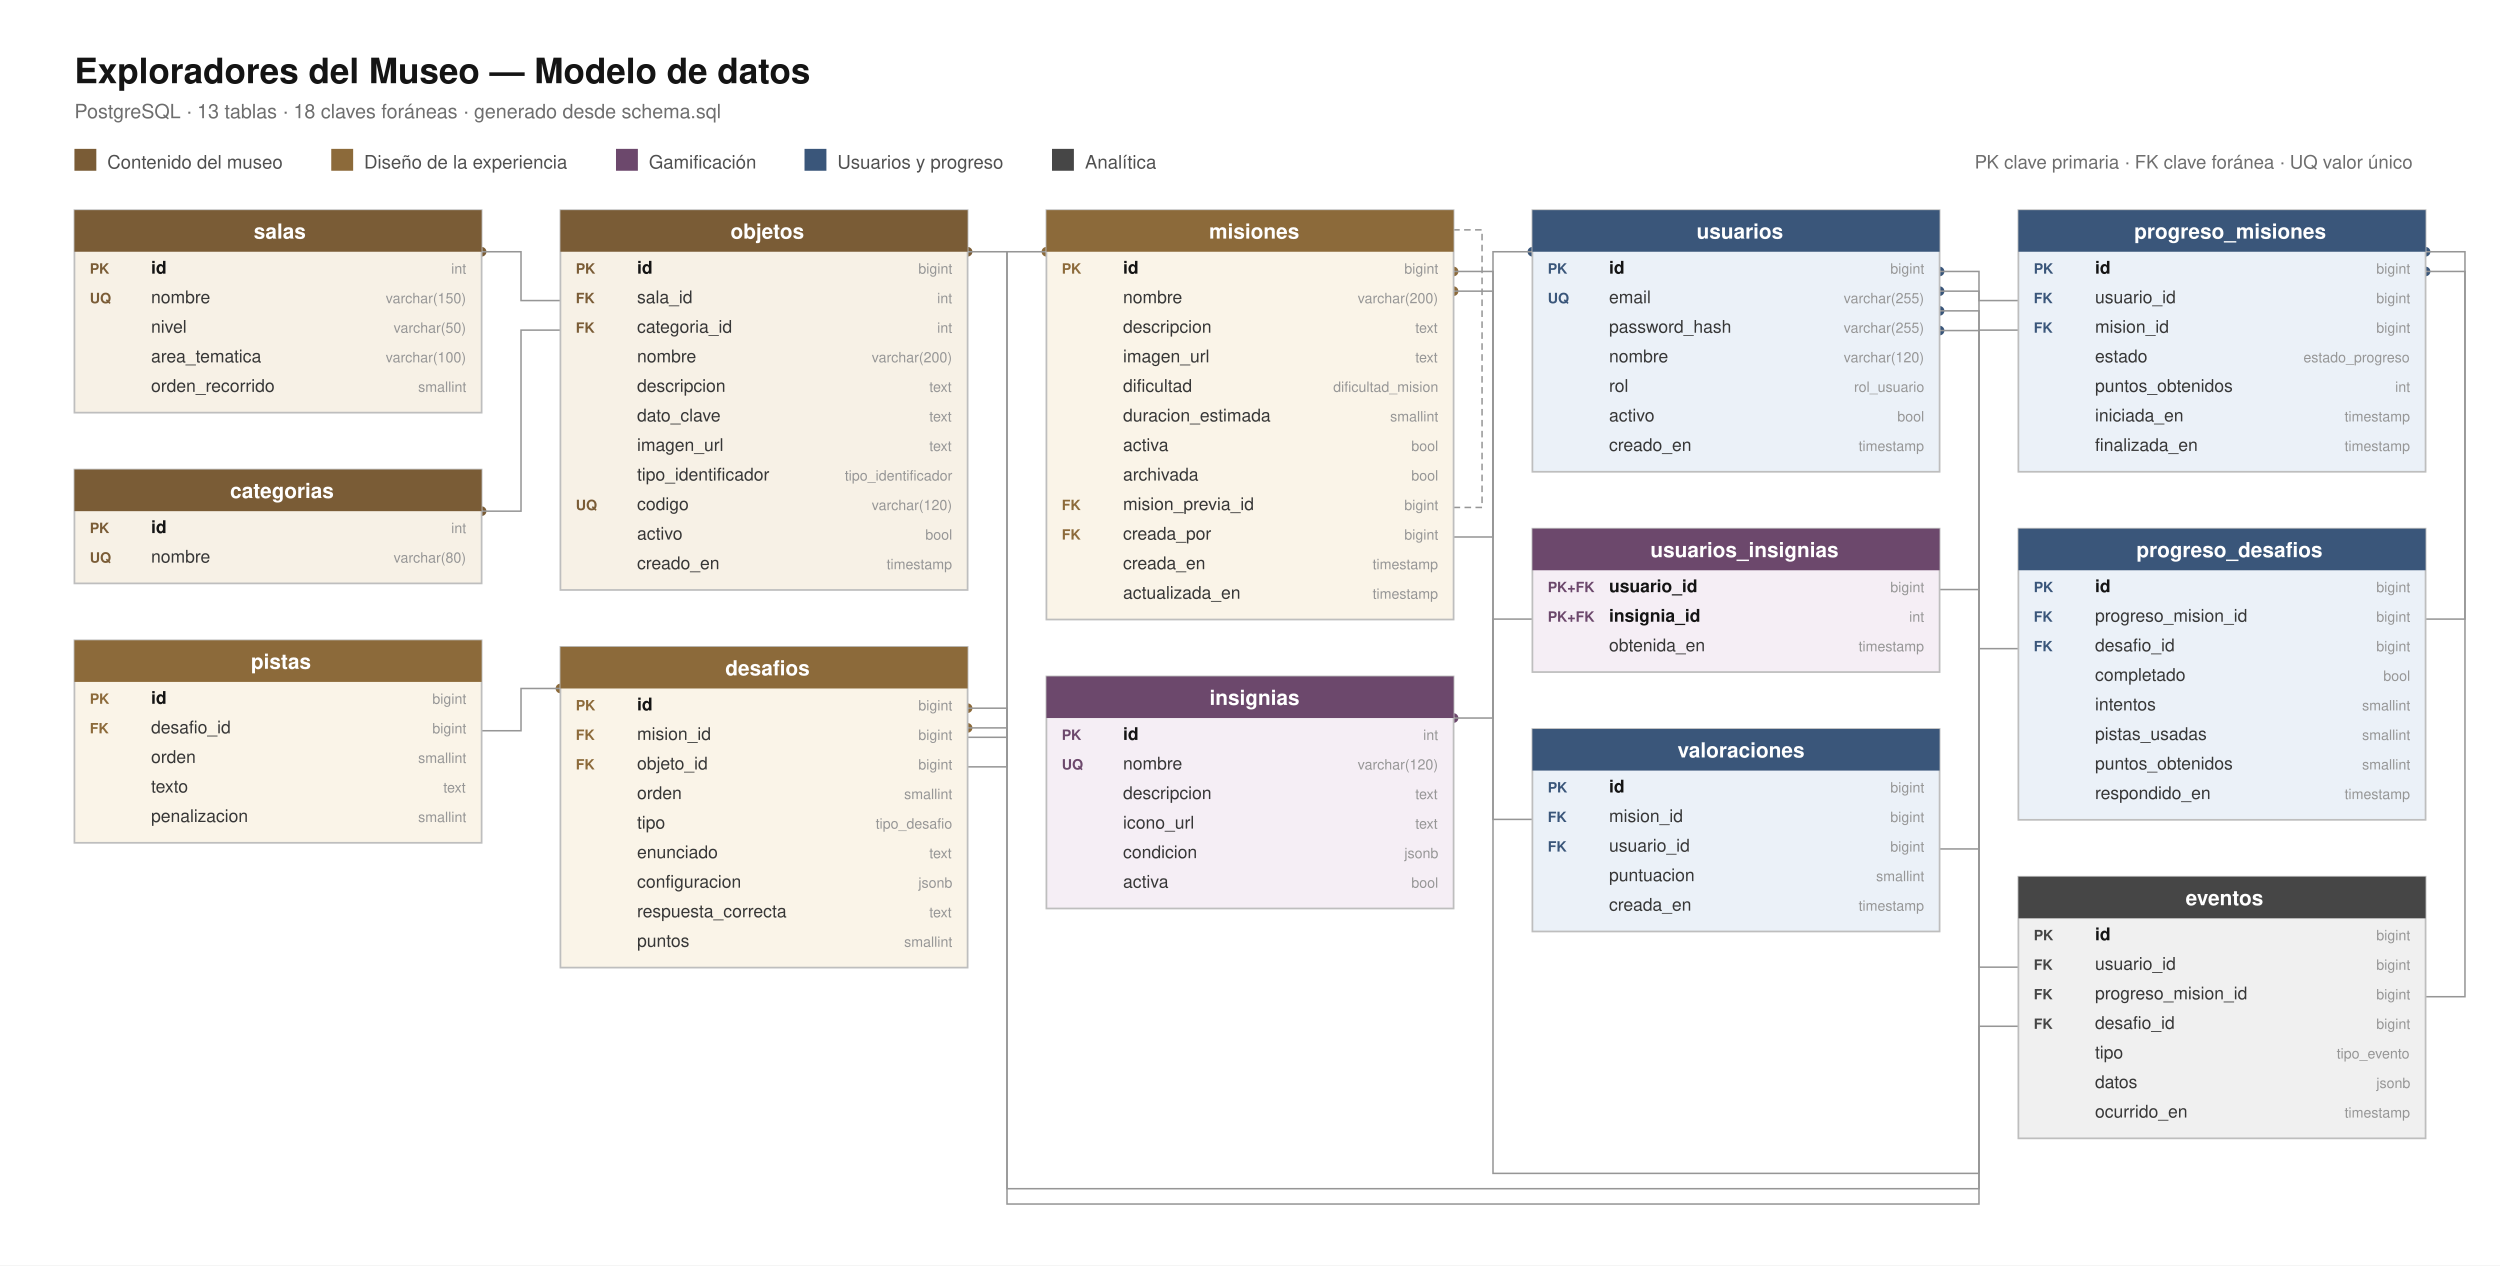
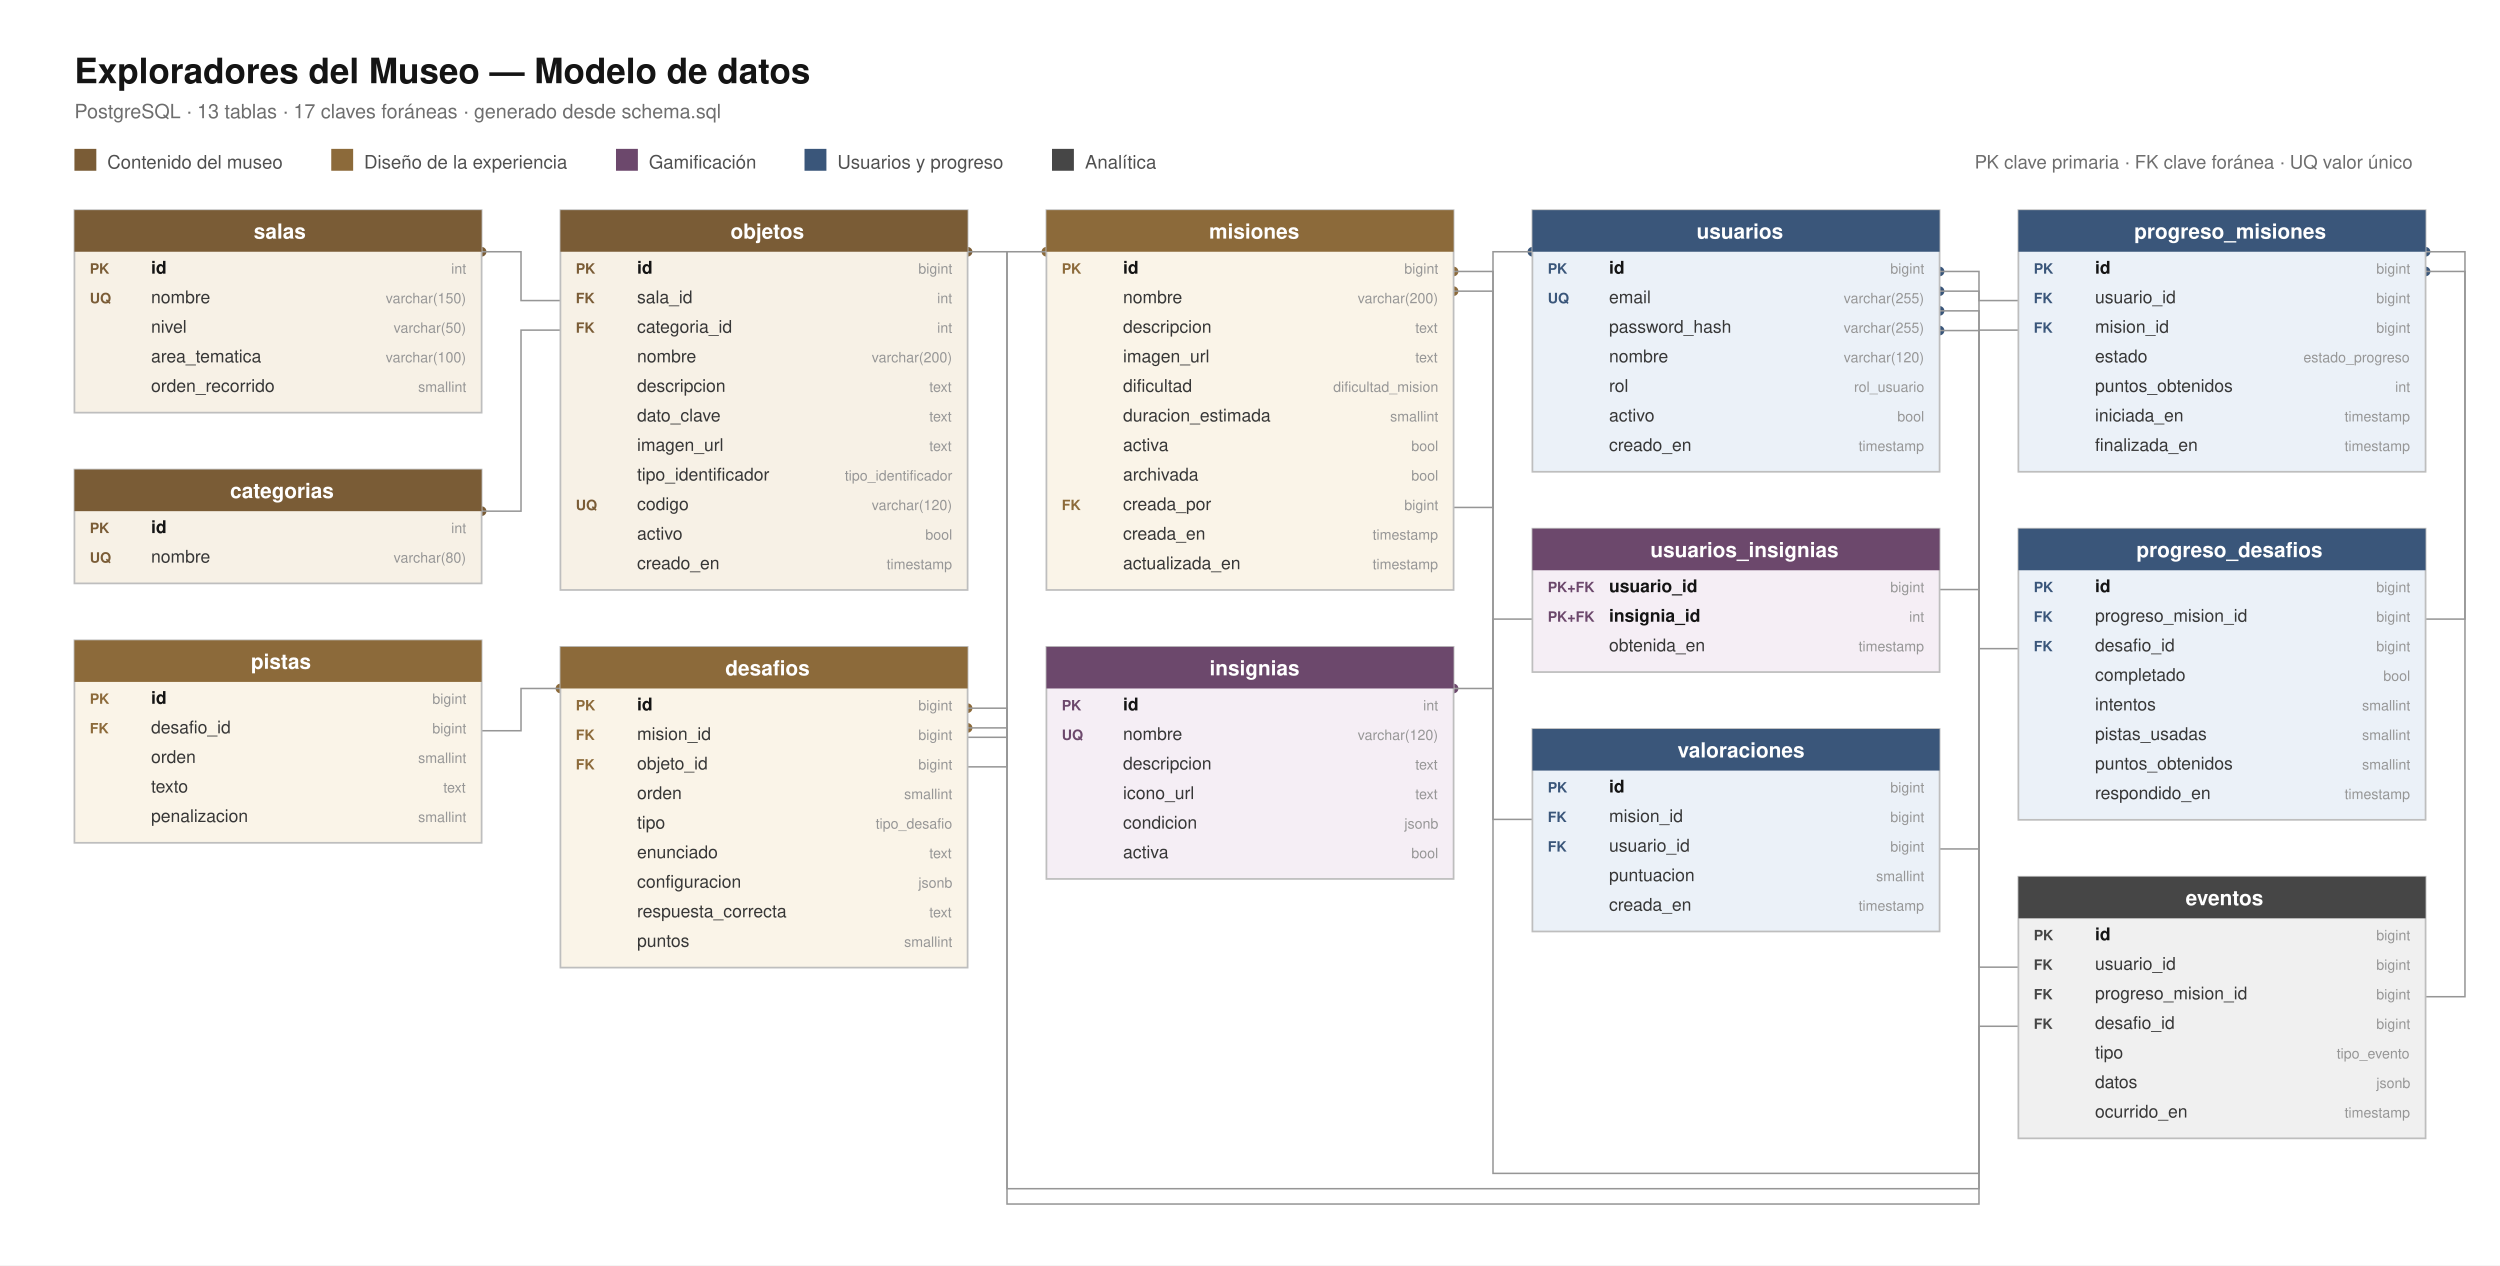
<svg xmlns="http://www.w3.org/2000/svg" width="1142" height="578" viewBox="0 0 1142 578">
  <rect width="1142" height="578" fill="#ffffff" />
  <text x="34.0" y="38.0" font-family="Helvetica, Arial, sans-serif" font-size="16" fill="rgb(20,20,20)" font-weight="bold">Exploradores del Museo — Modelo de datos</text>
-   <text x="34.0" y="54.0" font-family="Helvetica, Arial, sans-serif" font-size="9" fill="rgb(110,110,110)">PostgreSQL · 13 tablas · 18 claves foráneas · generado desde schema.sql</text>
+   <text x="34.0" y="54.0" font-family="Helvetica, Arial, sans-serif" font-size="9" fill="rgb(110,110,110)">PostgreSQL · 13 tablas · 17 claves foráneas · generado desde schema.sql</text>
  <rect x="34" y="68" width="10" height="10" fill="rgb(122,92,54)" />
  <text x="49.0" y="77.0" font-family="Helvetica, Arial, sans-serif" font-size="8.5" fill="rgb(80,80,80)">Contenido del museo</text>
  <rect x="151.317" y="68" width="10" height="10" fill="rgb(140,106,58)" />
  <text x="166.3" y="77.0" font-family="Helvetica, Arial, sans-serif" font-size="8.5" fill="rgb(80,80,80)">Diseño de la experiencia</text>
  <rect x="281.383" y="68" width="10" height="10" fill="rgb(108,72,108)" />
  <text x="296.4" y="77.0" font-family="Helvetica, Arial, sans-serif" font-size="8.5" fill="rgb(80,80,80)">Gamificación</text>
  <rect x="367.505" y="68" width="10" height="10" fill="rgb(58,86,122)" />
  <text x="382.5" y="77.0" font-family="Helvetica, Arial, sans-serif" font-size="8.5" fill="rgb(80,80,80)">Usuarios y progreso</text>
  <rect x="480.554" y="68" width="10" height="10" fill="rgb(70,70,70)" />
  <text x="495.6" y="77.0" font-family="Helvetica, Arial, sans-serif" font-size="8.5" fill="rgb(80,80,80)">Analítica</text>
  <text x="902.0" y="77.0" font-family="Helvetica, Arial, sans-serif" font-size="8.5" fill="rgb(110,110,110)">PK clave primaria · FK clave foránea · UQ valor único</text>
  <circle cx="220.0" cy="115.0" r="2.2" fill="rgb(122,92,54)" />
  <path d="M256.0 137.3 L238.0 137.3 L238.0 115.0 L220.0 115.0" fill="none" stroke="rgb(150,150,150)" stroke-width="0.7" />
  <circle cx="220.0" cy="233.5" r="2.2" fill="rgb(122,92,54)" />
  <path d="M256.0 150.8 L238.0 150.8 L238.0 233.5 L220.0 233.5" fill="none" stroke="rgb(150,150,150)" stroke-width="0.7" />
-   <path d="M664.0 231.8 L677.0 231.8 L677.0 105.0 L652.0 105.0" fill="none" stroke="rgb(150,150,150)" stroke-width="0.7" stroke-dasharray="3 2" />
-   <circle cx="652.0" cy="105.0" r="2.2" fill="rgb(140,106,58)" />
  <circle cx="700.0" cy="115.0" r="2.2" fill="rgb(58,86,122)" />
-   <path d="M664.0 245.3 L682.0 245.3 L682.0 115.0 L700.0 115.0" fill="none" stroke="rgb(150,150,150)" stroke-width="0.7" />
+   <path d="M664.0 231.8 L682.0 231.8 L682.0 115.0 L700.0 115.0" fill="none" stroke="rgb(150,150,150)" stroke-width="0.7" />
  <circle cx="478.0" cy="115.0" r="2.2" fill="rgb(140,106,58)" />
  <path d="M442.0 336.8 L460.0 336.8 L460.0 115.0 L478.0 115.0" fill="none" stroke="rgb(150,150,150)" stroke-width="0.7" />
  <circle cx="442.0" cy="115.0" r="2.2" fill="rgb(122,92,54)" />
  <path d="M442.0 350.3 L460.0 350.3 L460.0 115.0 L442.0 115.0" fill="none" stroke="rgb(150,150,150)" stroke-width="0.7" />
  <circle cx="256.0" cy="314.5" r="2.2" fill="rgb(140,106,58)" />
  <path d="M220.0 333.8 L238.0 333.8 L238.0 314.5 L256.0 314.5" fill="none" stroke="rgb(150,150,150)" stroke-width="0.7" />
  <circle cx="886.0" cy="124.0" r="2.2" fill="rgb(58,86,122)" />
  <path d="M922.0 137.3 L904.0 137.3 L904.0 124.0 L886.0 124.0" fill="none" stroke="rgb(150,150,150)" stroke-width="0.7" />
  <circle cx="664.0" cy="124.0" r="2.2" fill="rgb(140,106,58)" />
  <path d="M922.0 150.8 L904.0 150.8 L904.0 536.0 L682.0 536.0 L682.0 124.0 L664.0 124.0" fill="none" stroke="rgb(150,150,150)" stroke-width="0.7" />
  <circle cx="1108.0" cy="115.0" r="2.2" fill="rgb(58,86,122)" />
  <path d="M1108.0 282.8 L1126.0 282.8 L1126.0 115.0 L1108.0 115.0" fill="none" stroke="rgb(150,150,150)" stroke-width="0.7" />
  <circle cx="442.0" cy="323.5" r="2.2" fill="rgb(140,106,58)" />
  <path d="M922.0 296.3 L904.0 296.3 L904.0 543.0 L460.0 543.0 L460.0 323.5 L442.0 323.5" fill="none" stroke="rgb(150,150,150)" stroke-width="0.7" />
  <circle cx="886.0" cy="133.0" r="2.2" fill="rgb(58,86,122)" />
  <path d="M886.0 269.3 L904.0 269.3 L904.0 133.0 L886.0 133.0" fill="none" stroke="rgb(150,150,150)" stroke-width="0.7" />
-   <circle cx="664.0" cy="328.0" r="2.2" fill="rgb(108,72,108)" />
-   <path d="M700.0 282.8 L682.0 282.8 L682.0 328.0 L664.0 328.0" fill="none" stroke="rgb(150,150,150)" stroke-width="0.7" />
+   <circle cx="664.0" cy="314.5" r="2.2" fill="rgb(108,72,108)" />
+   <path d="M700.0 282.8 L682.0 282.8 L682.0 314.5 L664.0 314.5" fill="none" stroke="rgb(150,150,150)" stroke-width="0.7" />
  <circle cx="886.0" cy="142.0" r="2.2" fill="rgb(58,86,122)" />
  <path d="M922.0 441.8 L904.0 441.8 L904.0 142.0 L886.0 142.0" fill="none" stroke="rgb(150,150,150)" stroke-width="0.7" />
  <circle cx="1108.0" cy="124.0" r="2.2" fill="rgb(58,86,122)" />
  <path d="M1108.0 455.3 L1126.0 455.3 L1126.0 124.0 L1108.0 124.0" fill="none" stroke="rgb(150,150,150)" stroke-width="0.7" />
  <circle cx="442.0" cy="332.5" r="2.2" fill="rgb(140,106,58)" />
  <path d="M922.0 468.8 L904.0 468.8 L904.0 550.0 L460.0 550.0 L460.0 332.5 L442.0 332.5" fill="none" stroke="rgb(150,150,150)" stroke-width="0.7" />
  <circle cx="664.0" cy="133.0" r="2.2" fill="rgb(140,106,58)" />
  <path d="M700.0 374.3 L682.0 374.3 L682.0 133.0 L664.0 133.0" fill="none" stroke="rgb(150,150,150)" stroke-width="0.7" />
  <circle cx="886.0" cy="151.0" r="2.2" fill="rgb(58,86,122)" />
  <path d="M886.0 387.8 L904.0 387.8 L904.0 151.0 L886.0 151.0" fill="none" stroke="rgb(150,150,150)" stroke-width="0.7" />
  <rect x="34" y="96" width="186" height="92.5" fill="rgb(247,241,230)" stroke="rgb(190,190,190)" stroke-width="0.8" />
  <rect x="34" y="96" width="186" height="19" fill="rgb(122,92,54)" />
  <text x="115.9" y="109.0" font-family="Helvetica, Arial, sans-serif" font-size="9.5" fill="rgb(255,255,255)" font-weight="bold">salas</text>
  <text x="41.0" y="125.0" font-family="Helvetica, Arial, sans-serif" font-size="6.5" fill="rgb(122,92,54)" font-weight="bold">PK</text>
  <text x="69.0" y="125.0" font-family="Helvetica, Arial, sans-serif" font-size="8" fill="rgb(20,20,20)" font-weight="bold">id</text>
  <text x="206.1" y="125.0" font-family="Helvetica, Arial, sans-serif" font-size="6.5" fill="rgb(150,150,150)">int</text>
  <text x="41.0" y="138.5" font-family="Helvetica, Arial, sans-serif" font-size="6.5" fill="rgb(122,92,54)" font-weight="bold">UQ</text>
  <text x="69.0" y="138.5" font-family="Helvetica, Arial, sans-serif" font-size="8" fill="rgb(55,55,55)">nombre</text>
  <text x="176.2" y="138.5" font-family="Helvetica, Arial, sans-serif" font-size="6.5" fill="rgb(150,150,150)">varchar(150)</text>
  <text x="69.0" y="152.0" font-family="Helvetica, Arial, sans-serif" font-size="8" fill="rgb(55,55,55)">nivel</text>
  <text x="179.8" y="152.0" font-family="Helvetica, Arial, sans-serif" font-size="6.5" fill="rgb(150,150,150)">varchar(50)</text>
  <text x="69.0" y="165.5" font-family="Helvetica, Arial, sans-serif" font-size="8" fill="rgb(55,55,55)">area_tematica</text>
  <text x="176.2" y="165.5" font-family="Helvetica, Arial, sans-serif" font-size="6.5" fill="rgb(150,150,150)">varchar(100)</text>
  <text x="69.0" y="179.0" font-family="Helvetica, Arial, sans-serif" font-size="8" fill="rgb(55,55,55)">orden_recorrido</text>
  <text x="191.0" y="179.0" font-family="Helvetica, Arial, sans-serif" font-size="6.5" fill="rgb(150,150,150)">smallint</text>
  <rect x="34" y="214.5" width="186" height="52" fill="rgb(247,241,230)" stroke="rgb(190,190,190)" stroke-width="0.8" />
  <rect x="34" y="214.5" width="186" height="19" fill="rgb(122,92,54)" />
  <text x="105.1" y="227.5" font-family="Helvetica, Arial, sans-serif" font-size="9.5" fill="rgb(255,255,255)" font-weight="bold">categorias</text>
  <text x="41.0" y="243.5" font-family="Helvetica, Arial, sans-serif" font-size="6.5" fill="rgb(122,92,54)" font-weight="bold">PK</text>
  <text x="69.0" y="243.5" font-family="Helvetica, Arial, sans-serif" font-size="8" fill="rgb(20,20,20)" font-weight="bold">id</text>
  <text x="206.1" y="243.5" font-family="Helvetica, Arial, sans-serif" font-size="6.5" fill="rgb(150,150,150)">int</text>
  <text x="41.0" y="257.0" font-family="Helvetica, Arial, sans-serif" font-size="6.5" fill="rgb(122,92,54)" font-weight="bold">UQ</text>
  <text x="69.0" y="257.0" font-family="Helvetica, Arial, sans-serif" font-size="8" fill="rgb(55,55,55)">nombre</text>
  <text x="179.8" y="257.0" font-family="Helvetica, Arial, sans-serif" font-size="6.5" fill="rgb(150,150,150)">varchar(80)</text>
  <rect x="34" y="292.5" width="186" height="92.5" fill="rgb(250,244,232)" stroke="rgb(190,190,190)" stroke-width="0.8" />
  <rect x="34" y="292.5" width="186" height="19" fill="rgb(140,106,58)" />
  <text x="114.6" y="305.5" font-family="Helvetica, Arial, sans-serif" font-size="9.5" fill="rgb(255,255,255)" font-weight="bold">pistas</text>
  <text x="41.0" y="321.5" font-family="Helvetica, Arial, sans-serif" font-size="6.5" fill="rgb(140,106,58)" font-weight="bold">PK</text>
  <text x="69.0" y="321.5" font-family="Helvetica, Arial, sans-serif" font-size="8" fill="rgb(20,20,20)" font-weight="bold">id</text>
  <text x="197.5" y="321.5" font-family="Helvetica, Arial, sans-serif" font-size="6.5" fill="rgb(150,150,150)">bigint</text>
  <text x="41.0" y="335.0" font-family="Helvetica, Arial, sans-serif" font-size="6.5" fill="rgb(140,106,58)" font-weight="bold">FK</text>
  <text x="69.0" y="335.0" font-family="Helvetica, Arial, sans-serif" font-size="8" fill="rgb(55,55,55)">desafio_id</text>
  <text x="197.5" y="335.0" font-family="Helvetica, Arial, sans-serif" font-size="6.5" fill="rgb(150,150,150)">bigint</text>
  <text x="69.0" y="348.5" font-family="Helvetica, Arial, sans-serif" font-size="8" fill="rgb(55,55,55)">orden</text>
  <text x="191.0" y="348.5" font-family="Helvetica, Arial, sans-serif" font-size="6.5" fill="rgb(150,150,150)">smallint</text>
  <text x="69.0" y="362.0" font-family="Helvetica, Arial, sans-serif" font-size="8" fill="rgb(55,55,55)">texto</text>
  <text x="202.5" y="362.0" font-family="Helvetica, Arial, sans-serif" font-size="6.5" fill="rgb(150,150,150)">text</text>
  <text x="69.0" y="375.5" font-family="Helvetica, Arial, sans-serif" font-size="8" fill="rgb(55,55,55)">penalizacion</text>
  <text x="191.0" y="375.5" font-family="Helvetica, Arial, sans-serif" font-size="6.5" fill="rgb(150,150,150)">smallint</text>
  <rect x="256" y="96" width="186" height="173.5" fill="rgb(247,241,230)" stroke="rgb(190,190,190)" stroke-width="0.8" />
  <rect x="256" y="96" width="186" height="19" fill="rgb(122,92,54)" />
  <text x="333.7" y="109.0" font-family="Helvetica, Arial, sans-serif" font-size="9.5" fill="rgb(255,255,255)" font-weight="bold">objetos</text>
  <text x="263.0" y="125.0" font-family="Helvetica, Arial, sans-serif" font-size="6.5" fill="rgb(122,92,54)" font-weight="bold">PK</text>
  <text x="291.0" y="125.0" font-family="Helvetica, Arial, sans-serif" font-size="8" fill="rgb(20,20,20)" font-weight="bold">id</text>
  <text x="419.5" y="125.0" font-family="Helvetica, Arial, sans-serif" font-size="6.5" fill="rgb(150,150,150)">bigint</text>
  <text x="263.0" y="138.5" font-family="Helvetica, Arial, sans-serif" font-size="6.5" fill="rgb(122,92,54)" font-weight="bold">FK</text>
  <text x="291.0" y="138.5" font-family="Helvetica, Arial, sans-serif" font-size="8" fill="rgb(55,55,55)">sala_id</text>
  <text x="428.1" y="138.5" font-family="Helvetica, Arial, sans-serif" font-size="6.5" fill="rgb(150,150,150)">int</text>
  <text x="263.0" y="152.0" font-family="Helvetica, Arial, sans-serif" font-size="6.5" fill="rgb(122,92,54)" font-weight="bold">FK</text>
  <text x="291.0" y="152.0" font-family="Helvetica, Arial, sans-serif" font-size="8" fill="rgb(55,55,55)">categoria_id</text>
  <text x="428.1" y="152.0" font-family="Helvetica, Arial, sans-serif" font-size="6.5" fill="rgb(150,150,150)">int</text>
  <text x="291.0" y="165.5" font-family="Helvetica, Arial, sans-serif" font-size="8" fill="rgb(55,55,55)">nombre</text>
  <text x="398.2" y="165.5" font-family="Helvetica, Arial, sans-serif" font-size="6.5" fill="rgb(150,150,150)">varchar(200)</text>
  <text x="291.0" y="179.0" font-family="Helvetica, Arial, sans-serif" font-size="8" fill="rgb(55,55,55)">descripcion</text>
  <text x="424.5" y="179.0" font-family="Helvetica, Arial, sans-serif" font-size="6.5" fill="rgb(150,150,150)">text</text>
  <text x="291.0" y="192.5" font-family="Helvetica, Arial, sans-serif" font-size="8" fill="rgb(55,55,55)">dato_clave</text>
  <text x="424.5" y="192.5" font-family="Helvetica, Arial, sans-serif" font-size="6.5" fill="rgb(150,150,150)">text</text>
  <text x="291.0" y="206.0" font-family="Helvetica, Arial, sans-serif" font-size="8" fill="rgb(55,55,55)">imagen_url</text>
  <text x="424.5" y="206.0" font-family="Helvetica, Arial, sans-serif" font-size="6.5" fill="rgb(150,150,150)">text</text>
  <text x="291.0" y="219.5" font-family="Helvetica, Arial, sans-serif" font-size="8" fill="rgb(55,55,55)">tipo_identificador</text>
  <text x="385.9" y="219.5" font-family="Helvetica, Arial, sans-serif" font-size="6.5" fill="rgb(150,150,150)">tipo_identificador</text>
  <text x="263.0" y="233.0" font-family="Helvetica, Arial, sans-serif" font-size="6.5" fill="rgb(122,92,54)" font-weight="bold">UQ</text>
  <text x="291.0" y="233.0" font-family="Helvetica, Arial, sans-serif" font-size="8" fill="rgb(55,55,55)">codigo</text>
  <text x="398.2" y="233.0" font-family="Helvetica, Arial, sans-serif" font-size="6.5" fill="rgb(150,150,150)">varchar(120)</text>
  <text x="291.0" y="246.5" font-family="Helvetica, Arial, sans-serif" font-size="8" fill="rgb(55,55,55)">activo</text>
  <text x="422.7" y="246.5" font-family="Helvetica, Arial, sans-serif" font-size="6.5" fill="rgb(150,150,150)">bool</text>
  <text x="291.0" y="260.0" font-family="Helvetica, Arial, sans-serif" font-size="8" fill="rgb(55,55,55)">creado_en</text>
  <text x="405.0" y="260.0" font-family="Helvetica, Arial, sans-serif" font-size="6.5" fill="rgb(150,150,150)">timestamp</text>
  <rect x="256" y="295.5" width="186" height="146.5" fill="rgb(250,244,232)" stroke="rgb(190,190,190)" stroke-width="0.8" />
  <rect x="256" y="295.5" width="186" height="19" fill="rgb(140,106,58)" />
  <text x="331.3" y="308.5" font-family="Helvetica, Arial, sans-serif" font-size="9.5" fill="rgb(255,255,255)" font-weight="bold">desafios</text>
  <text x="263.0" y="324.5" font-family="Helvetica, Arial, sans-serif" font-size="6.5" fill="rgb(140,106,58)" font-weight="bold">PK</text>
  <text x="291.0" y="324.5" font-family="Helvetica, Arial, sans-serif" font-size="8" fill="rgb(20,20,20)" font-weight="bold">id</text>
  <text x="419.5" y="324.5" font-family="Helvetica, Arial, sans-serif" font-size="6.5" fill="rgb(150,150,150)">bigint</text>
  <text x="263.0" y="338.0" font-family="Helvetica, Arial, sans-serif" font-size="6.5" fill="rgb(140,106,58)" font-weight="bold">FK</text>
  <text x="291.0" y="338.0" font-family="Helvetica, Arial, sans-serif" font-size="8" fill="rgb(55,55,55)">mision_id</text>
  <text x="419.5" y="338.0" font-family="Helvetica, Arial, sans-serif" font-size="6.5" fill="rgb(150,150,150)">bigint</text>
  <text x="263.0" y="351.5" font-family="Helvetica, Arial, sans-serif" font-size="6.5" fill="rgb(140,106,58)" font-weight="bold">FK</text>
  <text x="291.0" y="351.5" font-family="Helvetica, Arial, sans-serif" font-size="8" fill="rgb(55,55,55)">objeto_id</text>
  <text x="419.5" y="351.5" font-family="Helvetica, Arial, sans-serif" font-size="6.5" fill="rgb(150,150,150)">bigint</text>
  <text x="291.0" y="365.0" font-family="Helvetica, Arial, sans-serif" font-size="8" fill="rgb(55,55,55)">orden</text>
  <text x="413.0" y="365.0" font-family="Helvetica, Arial, sans-serif" font-size="6.5" fill="rgb(150,150,150)">smallint</text>
  <text x="291.0" y="378.5" font-family="Helvetica, Arial, sans-serif" font-size="8" fill="rgb(55,55,55)">tipo</text>
  <text x="400.0" y="378.5" font-family="Helvetica, Arial, sans-serif" font-size="6.5" fill="rgb(150,150,150)">tipo_desafio</text>
  <text x="291.0" y="392.0" font-family="Helvetica, Arial, sans-serif" font-size="8" fill="rgb(55,55,55)">enunciado</text>
  <text x="424.5" y="392.0" font-family="Helvetica, Arial, sans-serif" font-size="6.5" fill="rgb(150,150,150)">text</text>
  <text x="291.0" y="405.5" font-family="Helvetica, Arial, sans-serif" font-size="8" fill="rgb(55,55,55)">configuracion</text>
  <text x="419.5" y="405.5" font-family="Helvetica, Arial, sans-serif" font-size="6.5" fill="rgb(150,150,150)">jsonb</text>
  <text x="291.0" y="419.0" font-family="Helvetica, Arial, sans-serif" font-size="8" fill="rgb(55,55,55)">respuesta_correcta</text>
  <text x="424.5" y="419.0" font-family="Helvetica, Arial, sans-serif" font-size="6.5" fill="rgb(150,150,150)">text</text>
  <text x="291.0" y="432.5" font-family="Helvetica, Arial, sans-serif" font-size="8" fill="rgb(55,55,55)">puntos</text>
  <text x="413.0" y="432.5" font-family="Helvetica, Arial, sans-serif" font-size="6.5" fill="rgb(150,150,150)">smallint</text>
-   <rect x="478" y="96" width="186" height="187" fill="rgb(250,244,232)" stroke="rgb(190,190,190)" stroke-width="0.8" />
+   <rect x="478" y="96" width="186" height="173.5" fill="rgb(250,244,232)" stroke="rgb(190,190,190)" stroke-width="0.8" />
  <rect x="478" y="96" width="186" height="19" fill="rgb(140,106,58)" />
  <text x="552.3" y="109.0" font-family="Helvetica, Arial, sans-serif" font-size="9.5" fill="rgb(255,255,255)" font-weight="bold">misiones</text>
  <text x="485.0" y="125.0" font-family="Helvetica, Arial, sans-serif" font-size="6.5" fill="rgb(140,106,58)" font-weight="bold">PK</text>
  <text x="513.0" y="125.0" font-family="Helvetica, Arial, sans-serif" font-size="8" fill="rgb(20,20,20)" font-weight="bold">id</text>
  <text x="641.5" y="125.0" font-family="Helvetica, Arial, sans-serif" font-size="6.5" fill="rgb(150,150,150)">bigint</text>
  <text x="513.0" y="138.5" font-family="Helvetica, Arial, sans-serif" font-size="8" fill="rgb(55,55,55)">nombre</text>
  <text x="620.2" y="138.5" font-family="Helvetica, Arial, sans-serif" font-size="6.5" fill="rgb(150,150,150)">varchar(200)</text>
  <text x="513.0" y="152.0" font-family="Helvetica, Arial, sans-serif" font-size="8" fill="rgb(55,55,55)">descripcion</text>
  <text x="646.5" y="152.0" font-family="Helvetica, Arial, sans-serif" font-size="6.5" fill="rgb(150,150,150)">text</text>
  <text x="513.0" y="165.5" font-family="Helvetica, Arial, sans-serif" font-size="8" fill="rgb(55,55,55)">imagen_url</text>
  <text x="646.5" y="165.5" font-family="Helvetica, Arial, sans-serif" font-size="6.5" fill="rgb(150,150,150)">text</text>
  <text x="513.0" y="179.0" font-family="Helvetica, Arial, sans-serif" font-size="8" fill="rgb(55,55,55)">dificultad</text>
  <text x="609.0" y="179.0" font-family="Helvetica, Arial, sans-serif" font-size="6.5" fill="rgb(150,150,150)">dificultad_mision</text>
  <text x="513.0" y="192.5" font-family="Helvetica, Arial, sans-serif" font-size="8" fill="rgb(55,55,55)">duracion_estimada</text>
  <text x="635.0" y="192.5" font-family="Helvetica, Arial, sans-serif" font-size="6.5" fill="rgb(150,150,150)">smallint</text>
  <text x="513.0" y="206.0" font-family="Helvetica, Arial, sans-serif" font-size="8" fill="rgb(55,55,55)">activa</text>
  <text x="644.7" y="206.0" font-family="Helvetica, Arial, sans-serif" font-size="6.5" fill="rgb(150,150,150)">bool</text>
  <text x="513.0" y="219.5" font-family="Helvetica, Arial, sans-serif" font-size="8" fill="rgb(55,55,55)">archivada</text>
  <text x="644.7" y="219.5" font-family="Helvetica, Arial, sans-serif" font-size="6.5" fill="rgb(150,150,150)">bool</text>
  <text x="485.0" y="233.0" font-family="Helvetica, Arial, sans-serif" font-size="6.5" fill="rgb(140,106,58)" font-weight="bold">FK</text>
-   <text x="513.0" y="233.0" font-family="Helvetica, Arial, sans-serif" font-size="8" fill="rgb(55,55,55)">mision_previa_id</text>
+   <text x="513.0" y="233.0" font-family="Helvetica, Arial, sans-serif" font-size="8" fill="rgb(55,55,55)">creada_por</text>
  <text x="641.5" y="233.0" font-family="Helvetica, Arial, sans-serif" font-size="6.5" fill="rgb(150,150,150)">bigint</text>
-   <text x="485.0" y="246.5" font-family="Helvetica, Arial, sans-serif" font-size="6.5" fill="rgb(140,106,58)" font-weight="bold">FK</text>
-   <text x="513.0" y="246.5" font-family="Helvetica, Arial, sans-serif" font-size="8" fill="rgb(55,55,55)">creada_por</text>
-   <text x="641.5" y="246.5" font-family="Helvetica, Arial, sans-serif" font-size="6.5" fill="rgb(150,150,150)">bigint</text>
-   <text x="513.0" y="260.0" font-family="Helvetica, Arial, sans-serif" font-size="8" fill="rgb(55,55,55)">creada_en</text>
+   <text x="513.0" y="246.5" font-family="Helvetica, Arial, sans-serif" font-size="8" fill="rgb(55,55,55)">creada_en</text>
+   <text x="627.0" y="246.5" font-family="Helvetica, Arial, sans-serif" font-size="6.5" fill="rgb(150,150,150)">timestamp</text>
+   <text x="513.0" y="260.0" font-family="Helvetica, Arial, sans-serif" font-size="8" fill="rgb(55,55,55)">actualizada_en</text>
  <text x="627.0" y="260.0" font-family="Helvetica, Arial, sans-serif" font-size="6.5" fill="rgb(150,150,150)">timestamp</text>
-   <text x="513.0" y="273.5" font-family="Helvetica, Arial, sans-serif" font-size="8" fill="rgb(55,55,55)">actualizada_en</text>
-   <text x="627.0" y="273.5" font-family="Helvetica, Arial, sans-serif" font-size="6.5" fill="rgb(150,150,150)">timestamp</text>
-   <rect x="478" y="309" width="186" height="106" fill="rgb(245,238,245)" stroke="rgb(190,190,190)" stroke-width="0.8" />
-   <rect x="478" y="309" width="186" height="19" fill="rgb(108,72,108)" />
-   <text x="552.5" y="322.0" font-family="Helvetica, Arial, sans-serif" font-size="9.5" fill="rgb(255,255,255)" font-weight="bold">insignias</text>
-   <text x="485.0" y="338.0" font-family="Helvetica, Arial, sans-serif" font-size="6.5" fill="rgb(108,72,108)" font-weight="bold">PK</text>
-   <text x="513.0" y="338.0" font-family="Helvetica, Arial, sans-serif" font-size="8" fill="rgb(20,20,20)" font-weight="bold">id</text>
-   <text x="650.1" y="338.0" font-family="Helvetica, Arial, sans-serif" font-size="6.5" fill="rgb(150,150,150)">int</text>
-   <text x="485.0" y="351.5" font-family="Helvetica, Arial, sans-serif" font-size="6.5" fill="rgb(108,72,108)" font-weight="bold">UQ</text>
-   <text x="513.0" y="351.5" font-family="Helvetica, Arial, sans-serif" font-size="8" fill="rgb(55,55,55)">nombre</text>
-   <text x="620.2" y="351.5" font-family="Helvetica, Arial, sans-serif" font-size="6.5" fill="rgb(150,150,150)">varchar(120)</text>
-   <text x="513.0" y="365.0" font-family="Helvetica, Arial, sans-serif" font-size="8" fill="rgb(55,55,55)">descripcion</text>
+   <rect x="478" y="295.5" width="186" height="106" fill="rgb(245,238,245)" stroke="rgb(190,190,190)" stroke-width="0.8" />
+   <rect x="478" y="295.5" width="186" height="19" fill="rgb(108,72,108)" />
+   <text x="552.5" y="308.5" font-family="Helvetica, Arial, sans-serif" font-size="9.5" fill="rgb(255,255,255)" font-weight="bold">insignias</text>
+   <text x="485.0" y="324.5" font-family="Helvetica, Arial, sans-serif" font-size="6.5" fill="rgb(108,72,108)" font-weight="bold">PK</text>
+   <text x="513.0" y="324.5" font-family="Helvetica, Arial, sans-serif" font-size="8" fill="rgb(20,20,20)" font-weight="bold">id</text>
+   <text x="650.1" y="324.5" font-family="Helvetica, Arial, sans-serif" font-size="6.5" fill="rgb(150,150,150)">int</text>
+   <text x="485.0" y="338.0" font-family="Helvetica, Arial, sans-serif" font-size="6.5" fill="rgb(108,72,108)" font-weight="bold">UQ</text>
+   <text x="513.0" y="338.0" font-family="Helvetica, Arial, sans-serif" font-size="8" fill="rgb(55,55,55)">nombre</text>
+   <text x="620.2" y="338.0" font-family="Helvetica, Arial, sans-serif" font-size="6.5" fill="rgb(150,150,150)">varchar(120)</text>
+   <text x="513.0" y="351.5" font-family="Helvetica, Arial, sans-serif" font-size="8" fill="rgb(55,55,55)">descripcion</text>
+   <text x="646.5" y="351.5" font-family="Helvetica, Arial, sans-serif" font-size="6.5" fill="rgb(150,150,150)">text</text>
+   <text x="513.0" y="365.0" font-family="Helvetica, Arial, sans-serif" font-size="8" fill="rgb(55,55,55)">icono_url</text>
  <text x="646.5" y="365.0" font-family="Helvetica, Arial, sans-serif" font-size="6.5" fill="rgb(150,150,150)">text</text>
-   <text x="513.0" y="378.5" font-family="Helvetica, Arial, sans-serif" font-size="8" fill="rgb(55,55,55)">icono_url</text>
-   <text x="646.5" y="378.5" font-family="Helvetica, Arial, sans-serif" font-size="6.5" fill="rgb(150,150,150)">text</text>
-   <text x="513.0" y="392.0" font-family="Helvetica, Arial, sans-serif" font-size="8" fill="rgb(55,55,55)">condicion</text>
-   <text x="641.5" y="392.0" font-family="Helvetica, Arial, sans-serif" font-size="6.5" fill="rgb(150,150,150)">jsonb</text>
-   <text x="513.0" y="405.5" font-family="Helvetica, Arial, sans-serif" font-size="8" fill="rgb(55,55,55)">activa</text>
-   <text x="644.7" y="405.5" font-family="Helvetica, Arial, sans-serif" font-size="6.5" fill="rgb(150,150,150)">bool</text>
+   <text x="513.0" y="378.5" font-family="Helvetica, Arial, sans-serif" font-size="8" fill="rgb(55,55,55)">condicion</text>
+   <text x="641.5" y="378.5" font-family="Helvetica, Arial, sans-serif" font-size="6.5" fill="rgb(150,150,150)">jsonb</text>
+   <text x="513.0" y="392.0" font-family="Helvetica, Arial, sans-serif" font-size="8" fill="rgb(55,55,55)">activa</text>
+   <text x="644.7" y="392.0" font-family="Helvetica, Arial, sans-serif" font-size="6.5" fill="rgb(150,150,150)">bool</text>
  <rect x="700" y="96" width="186" height="119.5" fill="rgb(235,241,248)" stroke="rgb(190,190,190)" stroke-width="0.8" />
  <rect x="700" y="96" width="186" height="19" fill="rgb(58,86,122)" />
  <text x="775.0" y="109.0" font-family="Helvetica, Arial, sans-serif" font-size="9.5" fill="rgb(255,255,255)" font-weight="bold">usuarios</text>
  <text x="707.0" y="125.0" font-family="Helvetica, Arial, sans-serif" font-size="6.5" fill="rgb(58,86,122)" font-weight="bold">PK</text>
  <text x="735.0" y="125.0" font-family="Helvetica, Arial, sans-serif" font-size="8" fill="rgb(20,20,20)" font-weight="bold">id</text>
  <text x="863.5" y="125.0" font-family="Helvetica, Arial, sans-serif" font-size="6.5" fill="rgb(150,150,150)">bigint</text>
  <text x="707.0" y="138.5" font-family="Helvetica, Arial, sans-serif" font-size="6.5" fill="rgb(58,86,122)" font-weight="bold">UQ</text>
  <text x="735.0" y="138.5" font-family="Helvetica, Arial, sans-serif" font-size="8" fill="rgb(55,55,55)">email</text>
  <text x="842.2" y="138.5" font-family="Helvetica, Arial, sans-serif" font-size="6.5" fill="rgb(150,150,150)">varchar(255)</text>
  <text x="735.0" y="152.0" font-family="Helvetica, Arial, sans-serif" font-size="8" fill="rgb(55,55,55)">password_hash</text>
  <text x="842.2" y="152.0" font-family="Helvetica, Arial, sans-serif" font-size="6.5" fill="rgb(150,150,150)">varchar(255)</text>
  <text x="735.0" y="165.5" font-family="Helvetica, Arial, sans-serif" font-size="8" fill="rgb(55,55,55)">nombre</text>
  <text x="842.2" y="165.5" font-family="Helvetica, Arial, sans-serif" font-size="6.5" fill="rgb(150,150,150)">varchar(120)</text>
  <text x="735.0" y="179.0" font-family="Helvetica, Arial, sans-serif" font-size="8" fill="rgb(55,55,55)">rol</text>
  <text x="846.9" y="179.0" font-family="Helvetica, Arial, sans-serif" font-size="6.5" fill="rgb(150,150,150)">rol_usuario</text>
  <text x="735.0" y="192.5" font-family="Helvetica, Arial, sans-serif" font-size="8" fill="rgb(55,55,55)">activo</text>
  <text x="866.7" y="192.5" font-family="Helvetica, Arial, sans-serif" font-size="6.5" fill="rgb(150,150,150)">bool</text>
  <text x="735.0" y="206.0" font-family="Helvetica, Arial, sans-serif" font-size="8" fill="rgb(55,55,55)">creado_en</text>
  <text x="849.0" y="206.0" font-family="Helvetica, Arial, sans-serif" font-size="6.5" fill="rgb(150,150,150)">timestamp</text>
  <rect x="700" y="241.5" width="186" height="65.5" fill="rgb(245,238,245)" stroke="rgb(190,190,190)" stroke-width="0.8" />
  <rect x="700" y="241.5" width="186" height="19" fill="rgb(108,72,108)" />
  <text x="753.9" y="254.5" font-family="Helvetica, Arial, sans-serif" font-size="9.5" fill="rgb(255,255,255)" font-weight="bold">usuarios_insignias</text>
  <text x="707.0" y="270.5" font-family="Helvetica, Arial, sans-serif" font-size="6.5" fill="rgb(108,72,108)" font-weight="bold">PK+FK</text>
  <text x="735.0" y="270.5" font-family="Helvetica, Arial, sans-serif" font-size="8" fill="rgb(20,20,20)" font-weight="bold">usuario_id</text>
  <text x="863.5" y="270.5" font-family="Helvetica, Arial, sans-serif" font-size="6.5" fill="rgb(150,150,150)">bigint</text>
  <text x="707.0" y="284.0" font-family="Helvetica, Arial, sans-serif" font-size="6.5" fill="rgb(108,72,108)" font-weight="bold">PK+FK</text>
  <text x="735.0" y="284.0" font-family="Helvetica, Arial, sans-serif" font-size="8" fill="rgb(20,20,20)" font-weight="bold">insignia_id</text>
  <text x="872.1" y="284.0" font-family="Helvetica, Arial, sans-serif" font-size="6.5" fill="rgb(150,150,150)">int</text>
  <text x="735.0" y="297.5" font-family="Helvetica, Arial, sans-serif" font-size="8" fill="rgb(55,55,55)">obtenida_en</text>
  <text x="849.0" y="297.5" font-family="Helvetica, Arial, sans-serif" font-size="6.5" fill="rgb(150,150,150)">timestamp</text>
  <rect x="700" y="333" width="186" height="92.5" fill="rgb(235,241,248)" stroke="rgb(190,190,190)" stroke-width="0.8" />
  <rect x="700" y="333" width="186" height="19" fill="rgb(58,86,122)" />
  <text x="766.3" y="346.0" font-family="Helvetica, Arial, sans-serif" font-size="9.5" fill="rgb(255,255,255)" font-weight="bold">valoraciones</text>
  <text x="707.0" y="362.0" font-family="Helvetica, Arial, sans-serif" font-size="6.5" fill="rgb(58,86,122)" font-weight="bold">PK</text>
  <text x="735.0" y="362.0" font-family="Helvetica, Arial, sans-serif" font-size="8" fill="rgb(20,20,20)" font-weight="bold">id</text>
  <text x="863.5" y="362.0" font-family="Helvetica, Arial, sans-serif" font-size="6.5" fill="rgb(150,150,150)">bigint</text>
  <text x="707.0" y="375.5" font-family="Helvetica, Arial, sans-serif" font-size="6.5" fill="rgb(58,86,122)" font-weight="bold">FK</text>
  <text x="735.0" y="375.5" font-family="Helvetica, Arial, sans-serif" font-size="8" fill="rgb(55,55,55)">mision_id</text>
  <text x="863.5" y="375.5" font-family="Helvetica, Arial, sans-serif" font-size="6.5" fill="rgb(150,150,150)">bigint</text>
  <text x="707.0" y="389.0" font-family="Helvetica, Arial, sans-serif" font-size="6.5" fill="rgb(58,86,122)" font-weight="bold">FK</text>
  <text x="735.0" y="389.0" font-family="Helvetica, Arial, sans-serif" font-size="8" fill="rgb(55,55,55)">usuario_id</text>
  <text x="863.5" y="389.0" font-family="Helvetica, Arial, sans-serif" font-size="6.5" fill="rgb(150,150,150)">bigint</text>
  <text x="735.0" y="402.5" font-family="Helvetica, Arial, sans-serif" font-size="8" fill="rgb(55,55,55)">puntuacion</text>
  <text x="857.0" y="402.5" font-family="Helvetica, Arial, sans-serif" font-size="6.5" fill="rgb(150,150,150)">smallint</text>
  <text x="735.0" y="416.0" font-family="Helvetica, Arial, sans-serif" font-size="8" fill="rgb(55,55,55)">creada_en</text>
  <text x="849.0" y="416.0" font-family="Helvetica, Arial, sans-serif" font-size="6.5" fill="rgb(150,150,150)">timestamp</text>
  <rect x="922" y="96" width="186" height="119.5" fill="rgb(235,241,248)" stroke="rgb(190,190,190)" stroke-width="0.8" />
  <rect x="922" y="96" width="186" height="19" fill="rgb(58,86,122)" />
  <text x="974.9" y="109.0" font-family="Helvetica, Arial, sans-serif" font-size="9.5" fill="rgb(255,255,255)" font-weight="bold">progreso_misiones</text>
  <text x="929.0" y="125.0" font-family="Helvetica, Arial, sans-serif" font-size="6.5" fill="rgb(58,86,122)" font-weight="bold">PK</text>
  <text x="957.0" y="125.0" font-family="Helvetica, Arial, sans-serif" font-size="8" fill="rgb(20,20,20)" font-weight="bold">id</text>
  <text x="1085.5" y="125.0" font-family="Helvetica, Arial, sans-serif" font-size="6.5" fill="rgb(150,150,150)">bigint</text>
  <text x="929.0" y="138.5" font-family="Helvetica, Arial, sans-serif" font-size="6.5" fill="rgb(58,86,122)" font-weight="bold">FK</text>
  <text x="957.0" y="138.5" font-family="Helvetica, Arial, sans-serif" font-size="8" fill="rgb(55,55,55)">usuario_id</text>
  <text x="1085.5" y="138.5" font-family="Helvetica, Arial, sans-serif" font-size="6.5" fill="rgb(150,150,150)">bigint</text>
  <text x="929.0" y="152.0" font-family="Helvetica, Arial, sans-serif" font-size="6.5" fill="rgb(58,86,122)" font-weight="bold">FK</text>
  <text x="957.0" y="152.0" font-family="Helvetica, Arial, sans-serif" font-size="8" fill="rgb(55,55,55)">mision_id</text>
  <text x="1085.5" y="152.0" font-family="Helvetica, Arial, sans-serif" font-size="6.5" fill="rgb(150,150,150)">bigint</text>
  <text x="957.0" y="165.5" font-family="Helvetica, Arial, sans-serif" font-size="8" fill="rgb(55,55,55)">estado</text>
  <text x="1052.2" y="165.5" font-family="Helvetica, Arial, sans-serif" font-size="6.5" fill="rgb(150,150,150)">estado_progreso</text>
  <text x="957.0" y="179.0" font-family="Helvetica, Arial, sans-serif" font-size="8" fill="rgb(55,55,55)">puntos_obtenidos</text>
  <text x="1094.1" y="179.0" font-family="Helvetica, Arial, sans-serif" font-size="6.5" fill="rgb(150,150,150)">int</text>
  <text x="957.0" y="192.5" font-family="Helvetica, Arial, sans-serif" font-size="8" fill="rgb(55,55,55)">iniciada_en</text>
  <text x="1071.0" y="192.5" font-family="Helvetica, Arial, sans-serif" font-size="6.5" fill="rgb(150,150,150)">timestamp</text>
  <text x="957.0" y="206.0" font-family="Helvetica, Arial, sans-serif" font-size="8" fill="rgb(55,55,55)">finalizada_en</text>
  <text x="1071.0" y="206.0" font-family="Helvetica, Arial, sans-serif" font-size="6.5" fill="rgb(150,150,150)">timestamp</text>
  <rect x="922" y="241.5" width="186" height="133" fill="rgb(235,241,248)" stroke="rgb(190,190,190)" stroke-width="0.8" />
  <rect x="922" y="241.5" width="186" height="19" fill="rgb(58,86,122)" />
  <text x="975.9" y="254.5" font-family="Helvetica, Arial, sans-serif" font-size="9.5" fill="rgb(255,255,255)" font-weight="bold">progreso_desafios</text>
  <text x="929.0" y="270.5" font-family="Helvetica, Arial, sans-serif" font-size="6.5" fill="rgb(58,86,122)" font-weight="bold">PK</text>
  <text x="957.0" y="270.5" font-family="Helvetica, Arial, sans-serif" font-size="8" fill="rgb(20,20,20)" font-weight="bold">id</text>
  <text x="1085.5" y="270.5" font-family="Helvetica, Arial, sans-serif" font-size="6.5" fill="rgb(150,150,150)">bigint</text>
  <text x="929.0" y="284.0" font-family="Helvetica, Arial, sans-serif" font-size="6.5" fill="rgb(58,86,122)" font-weight="bold">FK</text>
  <text x="957.0" y="284.0" font-family="Helvetica, Arial, sans-serif" font-size="8" fill="rgb(55,55,55)">progreso_mision_id</text>
  <text x="1085.5" y="284.0" font-family="Helvetica, Arial, sans-serif" font-size="6.5" fill="rgb(150,150,150)">bigint</text>
  <text x="929.0" y="297.5" font-family="Helvetica, Arial, sans-serif" font-size="6.5" fill="rgb(58,86,122)" font-weight="bold">FK</text>
  <text x="957.0" y="297.5" font-family="Helvetica, Arial, sans-serif" font-size="8" fill="rgb(55,55,55)">desafio_id</text>
  <text x="1085.5" y="297.5" font-family="Helvetica, Arial, sans-serif" font-size="6.5" fill="rgb(150,150,150)">bigint</text>
  <text x="957.0" y="311.0" font-family="Helvetica, Arial, sans-serif" font-size="8" fill="rgb(55,55,55)">completado</text>
  <text x="1088.7" y="311.0" font-family="Helvetica, Arial, sans-serif" font-size="6.5" fill="rgb(150,150,150)">bool</text>
  <text x="957.0" y="324.5" font-family="Helvetica, Arial, sans-serif" font-size="8" fill="rgb(55,55,55)">intentos</text>
  <text x="1079.0" y="324.5" font-family="Helvetica, Arial, sans-serif" font-size="6.5" fill="rgb(150,150,150)">smallint</text>
  <text x="957.0" y="338.0" font-family="Helvetica, Arial, sans-serif" font-size="8" fill="rgb(55,55,55)">pistas_usadas</text>
  <text x="1079.0" y="338.0" font-family="Helvetica, Arial, sans-serif" font-size="6.5" fill="rgb(150,150,150)">smallint</text>
  <text x="957.0" y="351.5" font-family="Helvetica, Arial, sans-serif" font-size="8" fill="rgb(55,55,55)">puntos_obtenidos</text>
  <text x="1079.0" y="351.5" font-family="Helvetica, Arial, sans-serif" font-size="6.5" fill="rgb(150,150,150)">smallint</text>
  <text x="957.0" y="365.0" font-family="Helvetica, Arial, sans-serif" font-size="8" fill="rgb(55,55,55)">respondido_en</text>
  <text x="1071.0" y="365.0" font-family="Helvetica, Arial, sans-serif" font-size="6.5" fill="rgb(150,150,150)">timestamp</text>
  <rect x="922" y="400.5" width="186" height="119.5" fill="rgb(240,240,240)" stroke="rgb(190,190,190)" stroke-width="0.8" />
  <rect x="922" y="400.5" width="186" height="19" fill="rgb(70,70,70)" />
  <text x="998.4" y="413.5" font-family="Helvetica, Arial, sans-serif" font-size="9.5" fill="rgb(255,255,255)" font-weight="bold">eventos</text>
  <text x="929.0" y="429.5" font-family="Helvetica, Arial, sans-serif" font-size="6.5" fill="rgb(70,70,70)" font-weight="bold">PK</text>
  <text x="957.0" y="429.5" font-family="Helvetica, Arial, sans-serif" font-size="8" fill="rgb(20,20,20)" font-weight="bold">id</text>
  <text x="1085.5" y="429.5" font-family="Helvetica, Arial, sans-serif" font-size="6.5" fill="rgb(150,150,150)">bigint</text>
  <text x="929.0" y="443.0" font-family="Helvetica, Arial, sans-serif" font-size="6.5" fill="rgb(70,70,70)" font-weight="bold">FK</text>
  <text x="957.0" y="443.0" font-family="Helvetica, Arial, sans-serif" font-size="8" fill="rgb(55,55,55)">usuario_id</text>
  <text x="1085.5" y="443.0" font-family="Helvetica, Arial, sans-serif" font-size="6.5" fill="rgb(150,150,150)">bigint</text>
  <text x="929.0" y="456.5" font-family="Helvetica, Arial, sans-serif" font-size="6.5" fill="rgb(70,70,70)" font-weight="bold">FK</text>
  <text x="957.0" y="456.5" font-family="Helvetica, Arial, sans-serif" font-size="8" fill="rgb(55,55,55)">progreso_mision_id</text>
  <text x="1085.5" y="456.5" font-family="Helvetica, Arial, sans-serif" font-size="6.5" fill="rgb(150,150,150)">bigint</text>
  <text x="929.0" y="470.0" font-family="Helvetica, Arial, sans-serif" font-size="6.5" fill="rgb(70,70,70)" font-weight="bold">FK</text>
  <text x="957.0" y="470.0" font-family="Helvetica, Arial, sans-serif" font-size="8" fill="rgb(55,55,55)">desafio_id</text>
  <text x="1085.5" y="470.0" font-family="Helvetica, Arial, sans-serif" font-size="6.5" fill="rgb(150,150,150)">bigint</text>
  <text x="957.0" y="483.5" font-family="Helvetica, Arial, sans-serif" font-size="8" fill="rgb(55,55,55)">tipo</text>
  <text x="1067.4" y="483.5" font-family="Helvetica, Arial, sans-serif" font-size="6.5" fill="rgb(150,150,150)">tipo_evento</text>
  <text x="957.0" y="497.0" font-family="Helvetica, Arial, sans-serif" font-size="8" fill="rgb(55,55,55)">datos</text>
  <text x="1085.5" y="497.0" font-family="Helvetica, Arial, sans-serif" font-size="6.5" fill="rgb(150,150,150)">jsonb</text>
  <text x="957.0" y="510.5" font-family="Helvetica, Arial, sans-serif" font-size="8" fill="rgb(55,55,55)">ocurrido_en</text>
  <text x="1071.0" y="510.5" font-family="Helvetica, Arial, sans-serif" font-size="6.5" fill="rgb(150,150,150)">timestamp</text>
</svg>
